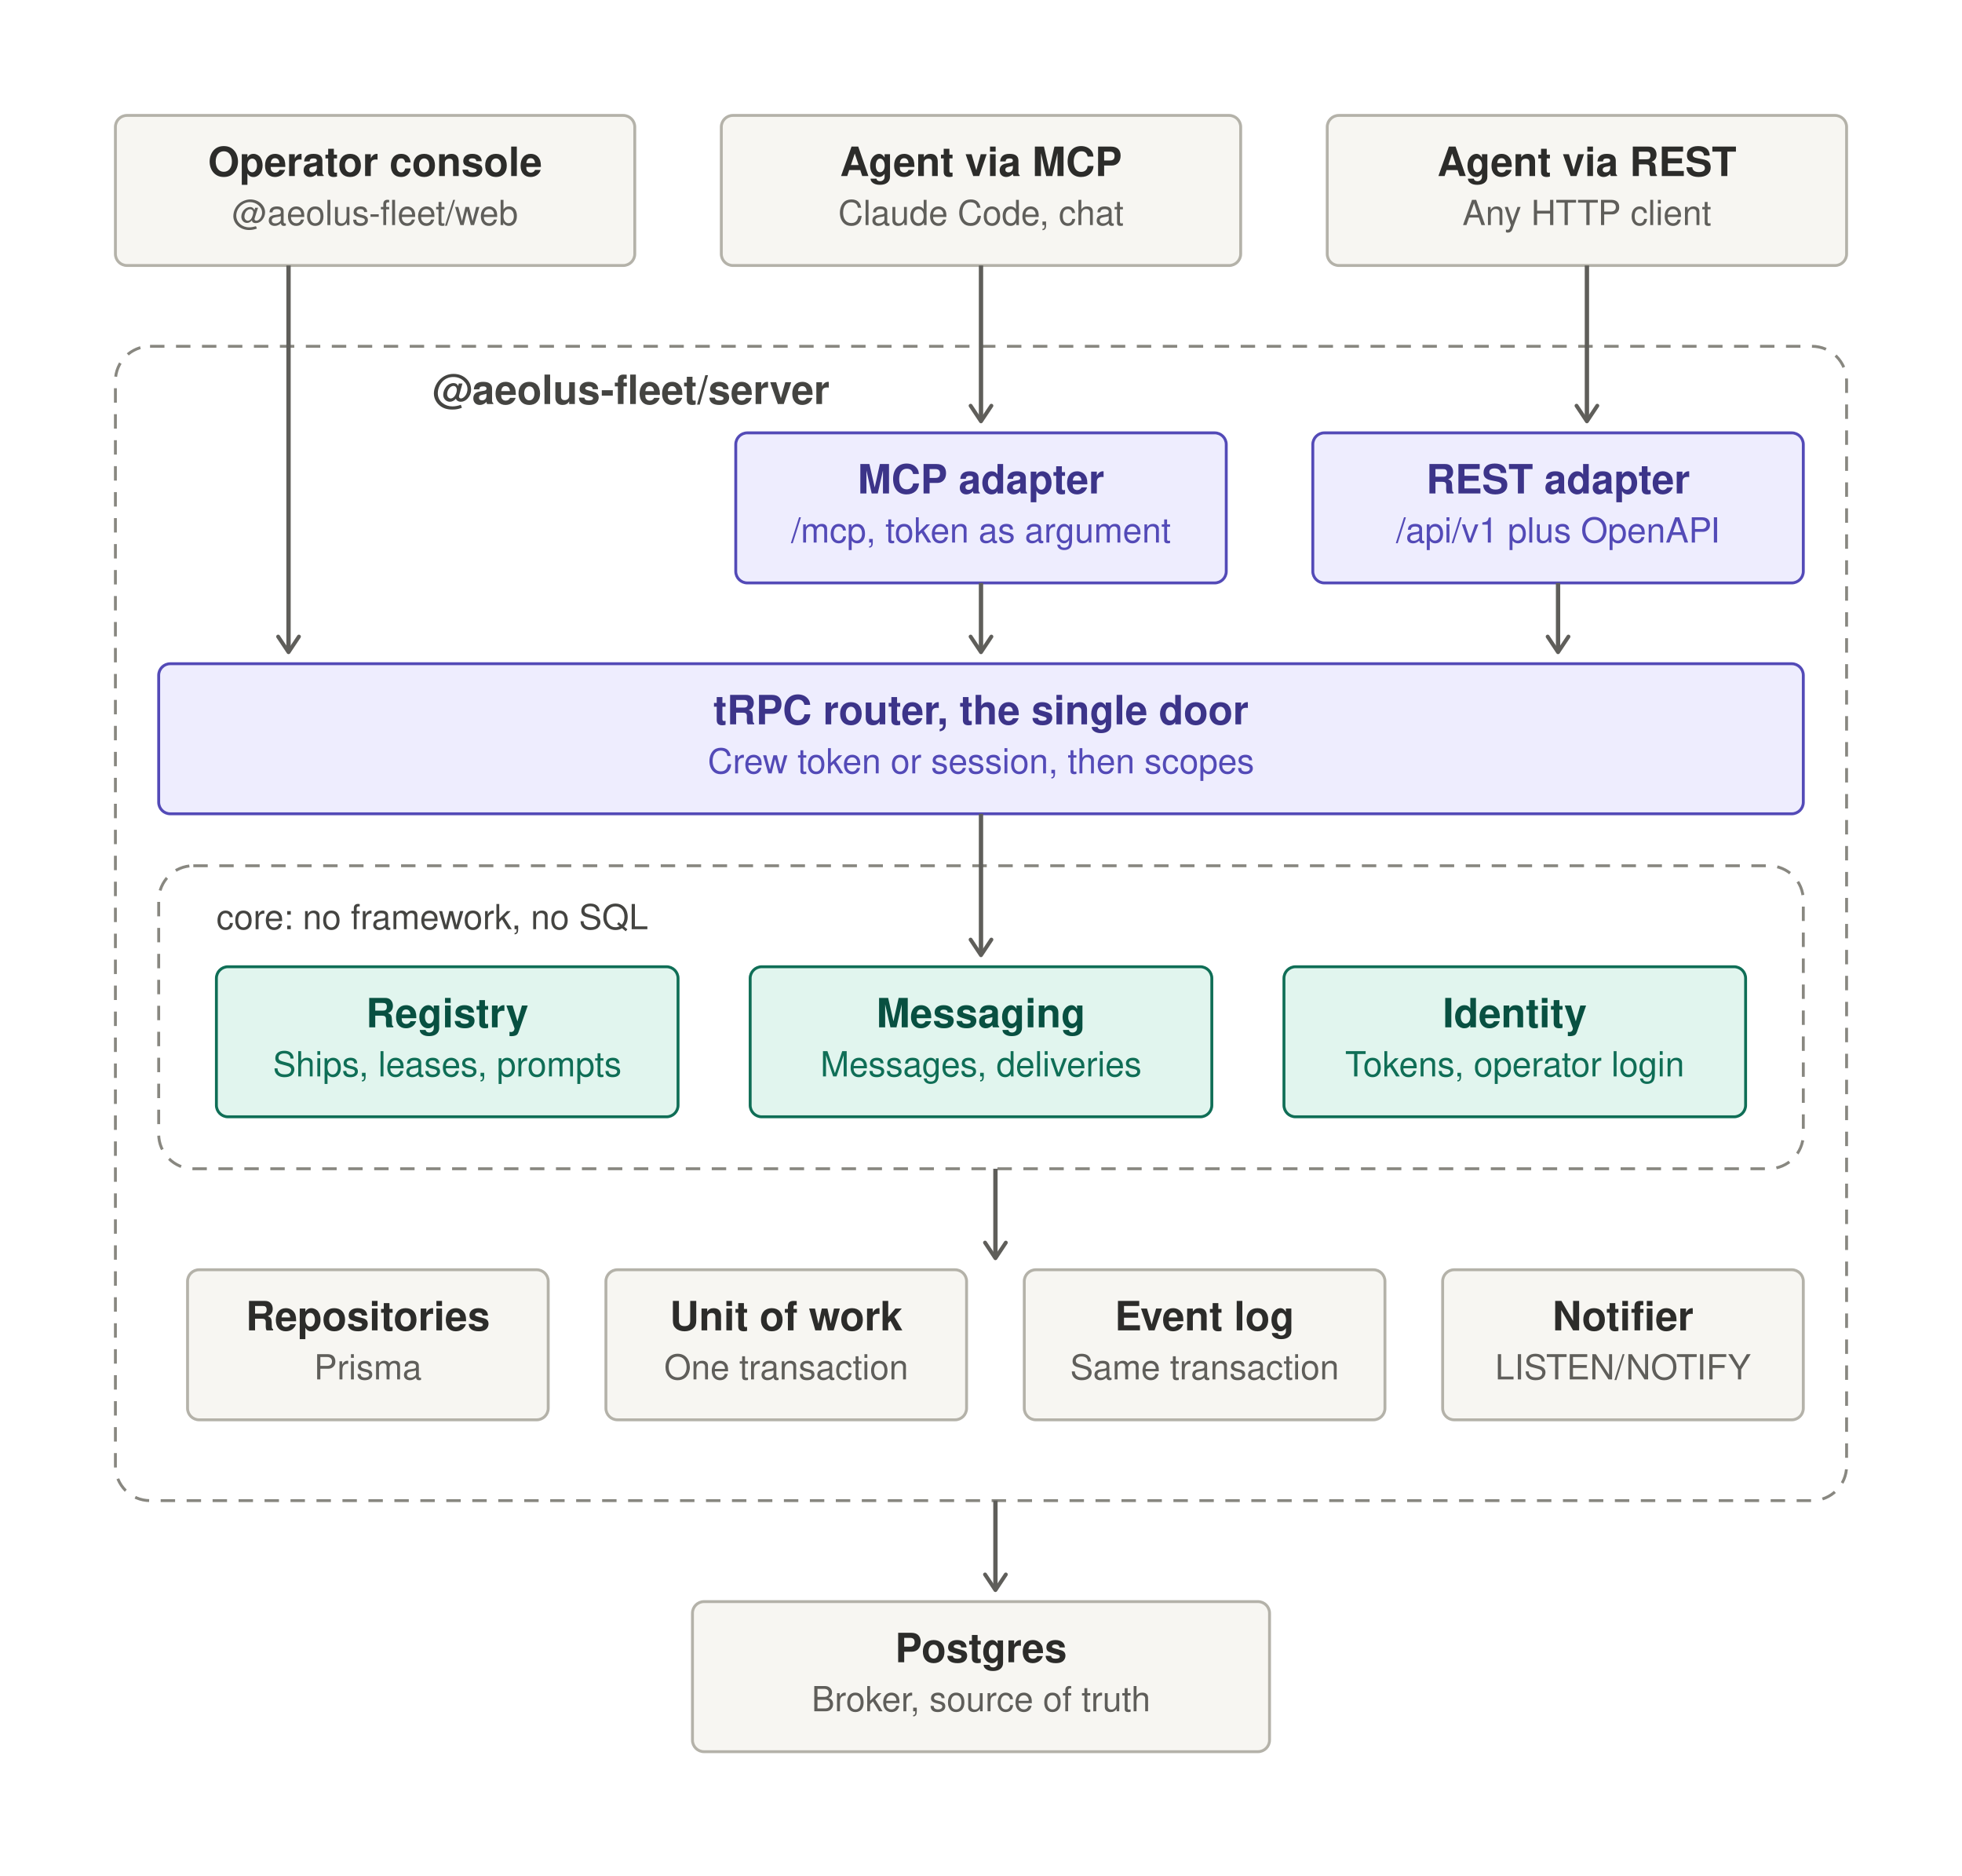
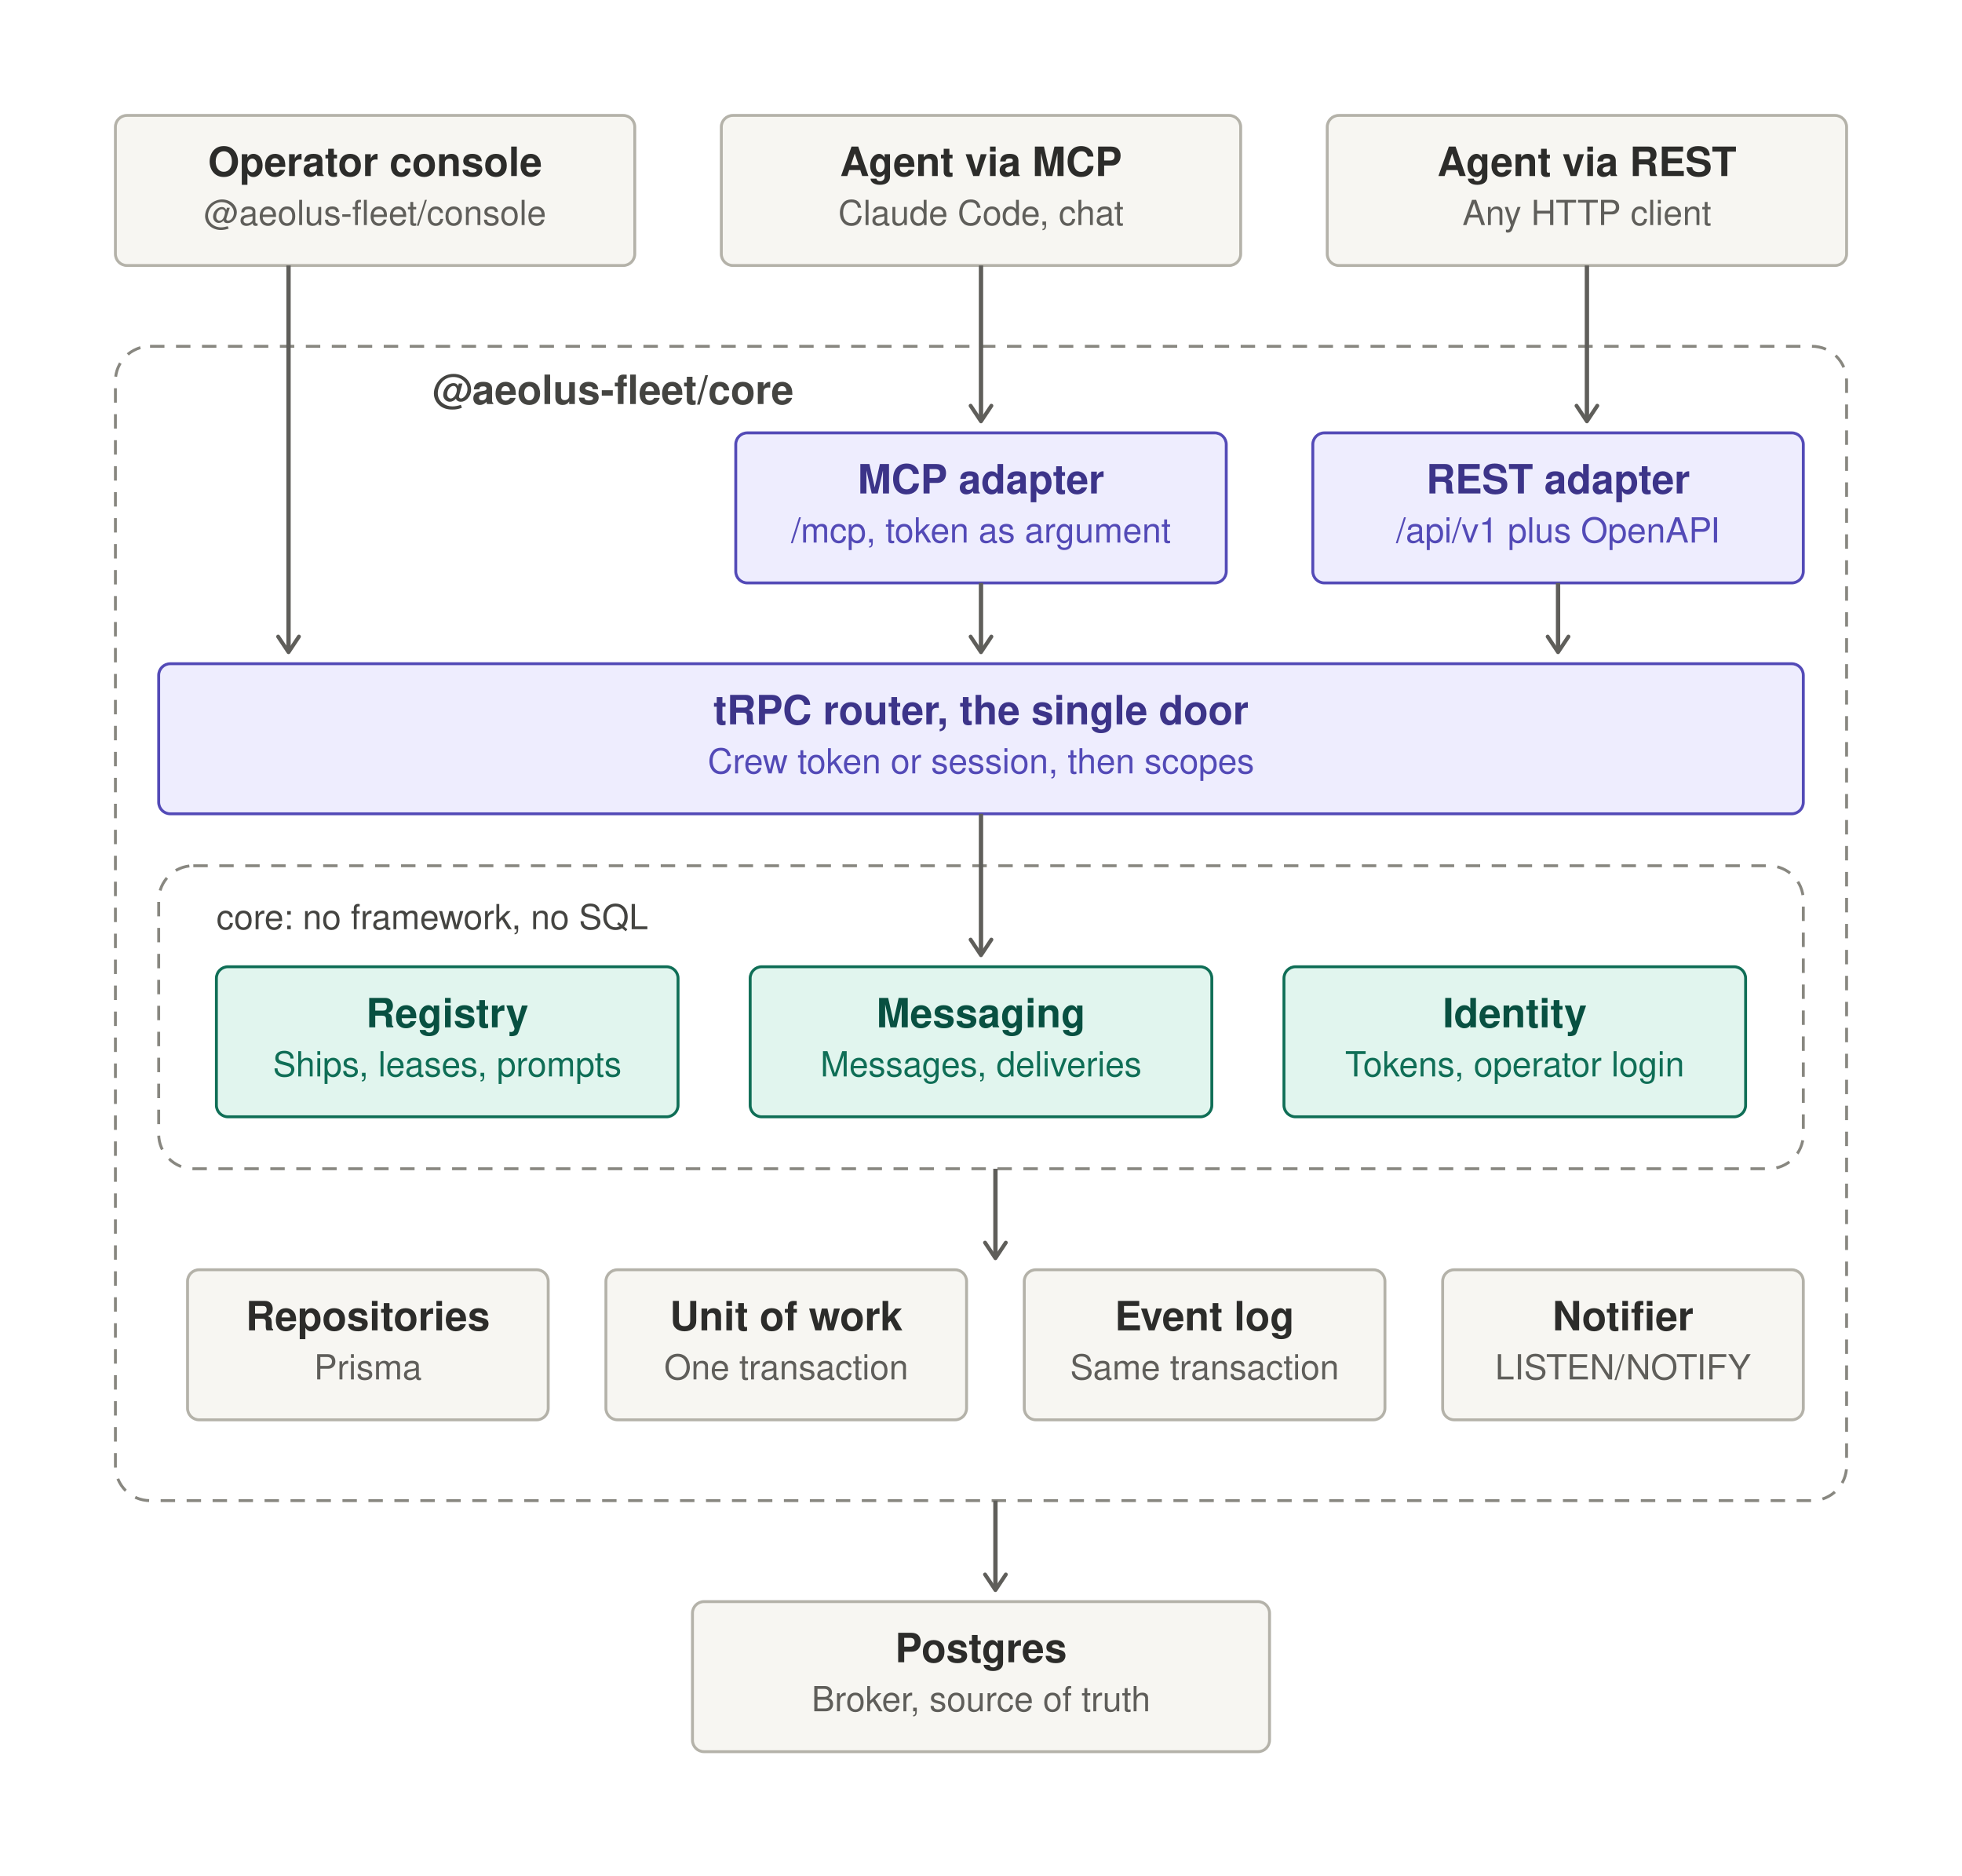
<svg xmlns="http://www.w3.org/2000/svg" width="680" height="650" viewBox="0 0 680 650" font-family="-apple-system, BlinkMacSystemFont, 'Segoe UI', Helvetica, Arial, sans-serif">
  <defs>
    <marker id="a" viewBox="0 0 10 10" refX="8" refY="5" markerWidth="6" markerHeight="6" orient="auto-start-reverse">
      <path d="M2 1L8 5L2 9" fill="none" stroke="#5F5E5A" stroke-width="1.5" stroke-linecap="round" stroke-linejoin="round" />
    </marker>
  </defs>
  <rect x="40" y="40" width="180" height="52" rx="4" fill="#F7F6F2" stroke="#B4B2A9" stroke-width="1" />
  <text x="130.0" y="61" text-anchor="middle" font-size="14" font-weight="600" fill="#2C2C2A">Operator console</text>
-   <text x="130.0" y="78" text-anchor="middle" font-size="12" fill="#5F5E5A">@aeolus-fleet/web</text>
+   <text x="130.0" y="78" text-anchor="middle" font-size="12" fill="#5F5E5A">@aeolus-fleet/console</text>
  <rect x="250" y="40" width="180" height="52" rx="4" fill="#F7F6F2" stroke="#B4B2A9" stroke-width="1" />
  <text x="340.0" y="61" text-anchor="middle" font-size="14" font-weight="600" fill="#2C2C2A">Agent via MCP</text>
  <text x="340.0" y="78" text-anchor="middle" font-size="12" fill="#5F5E5A">Claude Code, chat</text>
  <rect x="460" y="40" width="180" height="52" rx="4" fill="#F7F6F2" stroke="#B4B2A9" stroke-width="1" />
  <text x="550.0" y="61" text-anchor="middle" font-size="14" font-weight="600" fill="#2C2C2A">Agent via REST</text>
  <text x="550.0" y="78" text-anchor="middle" font-size="12" fill="#5F5E5A">Any HTTP client</text>
  <rect x="40" y="120" width="600" height="400" rx="12" fill="none" stroke="#888780" stroke-width="1" stroke-dasharray="5 4" />
-   <text x="150" y="140" font-size="14" font-weight="600" fill="#444441">@aeolus-fleet/server</text>
+   <text x="150" y="140" font-size="14" font-weight="600" fill="#444441">@aeolus-fleet/core</text>
  <rect x="255" y="150" width="170" height="52" rx="4" fill="#EEEDFE" stroke="#534AB7" stroke-width="1" />
  <text x="340.0" y="171" text-anchor="middle" font-size="14" font-weight="600" fill="#3C3489">MCP adapter</text>
  <text x="340.0" y="188" text-anchor="middle" font-size="12" fill="#534AB7">/mcp, token as argument</text>
  <rect x="455" y="150" width="170" height="52" rx="4" fill="#EEEDFE" stroke="#534AB7" stroke-width="1" />
  <text x="540.0" y="171" text-anchor="middle" font-size="14" font-weight="600" fill="#3C3489">REST adapter</text>
  <text x="540.0" y="188" text-anchor="middle" font-size="12" fill="#534AB7">/api/v1 plus OpenAPI</text>
  <rect x="55" y="230" width="570" height="52" rx="4" fill="#EEEDFE" stroke="#534AB7" stroke-width="1" />
  <text x="340.0" y="251" text-anchor="middle" font-size="14" font-weight="600" fill="#3C3489">tRPC router, the single door</text>
  <text x="340.0" y="268" text-anchor="middle" font-size="12" fill="#534AB7">Crew token or session, then scopes</text>
  <rect x="55" y="300" width="570" height="105" rx="12" fill="none" stroke="#888780" stroke-width="1" stroke-dasharray="5 4" />
  <text x="75" y="322" font-size="12" fill="#444441">core: no framework, no SQL</text>
  <rect x="75" y="335" width="160" height="52" rx="4" fill="#E1F5EE" stroke="#0F6E56" stroke-width="1" />
  <text x="155.0" y="356" text-anchor="middle" font-size="14" font-weight="600" fill="#085041">Registry</text>
  <text x="155.0" y="373" text-anchor="middle" font-size="12" fill="#0F6E56">Ships, leases, prompts</text>
  <rect x="260" y="335" width="160" height="52" rx="4" fill="#E1F5EE" stroke="#0F6E56" stroke-width="1" />
  <text x="340.0" y="356" text-anchor="middle" font-size="14" font-weight="600" fill="#085041">Messaging</text>
  <text x="340.0" y="373" text-anchor="middle" font-size="12" fill="#0F6E56">Messages, deliveries</text>
  <rect x="445" y="335" width="160" height="52" rx="4" fill="#E1F5EE" stroke="#0F6E56" stroke-width="1" />
  <text x="525.0" y="356" text-anchor="middle" font-size="14" font-weight="600" fill="#085041">Identity</text>
  <text x="525.0" y="373" text-anchor="middle" font-size="12" fill="#0F6E56">Tokens, operator login</text>
  <rect x="65" y="440" width="125" height="52" rx="4" fill="#F7F6F2" stroke="#B4B2A9" stroke-width="1" />
  <text x="127.5" y="461" text-anchor="middle" font-size="14" font-weight="600" fill="#2C2C2A">Repositories</text>
  <text x="127.5" y="478" text-anchor="middle" font-size="12" fill="#5F5E5A">Prisma</text>
  <rect x="210" y="440" width="125" height="52" rx="4" fill="#F7F6F2" stroke="#B4B2A9" stroke-width="1" />
  <text x="272.5" y="461" text-anchor="middle" font-size="14" font-weight="600" fill="#2C2C2A">Unit of work</text>
  <text x="272.5" y="478" text-anchor="middle" font-size="12" fill="#5F5E5A">One transaction</text>
  <rect x="355" y="440" width="125" height="52" rx="4" fill="#F7F6F2" stroke="#B4B2A9" stroke-width="1" />
  <text x="417.5" y="461" text-anchor="middle" font-size="14" font-weight="600" fill="#2C2C2A">Event log</text>
  <text x="417.5" y="478" text-anchor="middle" font-size="12" fill="#5F5E5A">Same transaction</text>
  <rect x="500" y="440" width="125" height="52" rx="4" fill="#F7F6F2" stroke="#B4B2A9" stroke-width="1" />
  <text x="562.5" y="461" text-anchor="middle" font-size="14" font-weight="600" fill="#2C2C2A">Notifier</text>
  <text x="562.5" y="478" text-anchor="middle" font-size="12" fill="#5F5E5A">LISTEN/NOTIFY</text>
  <rect x="240" y="555" width="200" height="52" rx="4" fill="#F7F6F2" stroke="#B4B2A9" stroke-width="1" />
  <text x="340.0" y="576" text-anchor="middle" font-size="14" font-weight="600" fill="#2C2C2A">Postgres</text>
  <text x="340.0" y="593" text-anchor="middle" font-size="12" fill="#5F5E5A">Broker, source of truth</text>
  <line x1="100" y1="92" x2="100" y2="226" stroke="#5F5E5A" stroke-width="1.5" marker-end="url(#a)" />
  <line x1="340" y1="92" x2="340" y2="146" stroke="#5F5E5A" stroke-width="1.5" marker-end="url(#a)" />
  <line x1="550" y1="92" x2="550" y2="146" stroke="#5F5E5A" stroke-width="1.5" marker-end="url(#a)" />
  <line x1="340" y1="202" x2="340" y2="226" stroke="#5F5E5A" stroke-width="1.5" marker-end="url(#a)" />
  <line x1="540" y1="202" x2="540" y2="226" stroke="#5F5E5A" stroke-width="1.5" marker-end="url(#a)" />
  <line x1="340" y1="282" x2="340" y2="331" stroke="#5F5E5A" stroke-width="1.5" marker-end="url(#a)" />
  <line x1="345" y1="405" x2="345" y2="436" stroke="#5F5E5A" stroke-width="1.5" marker-end="url(#a)" />
  <line x1="345" y1="520" x2="345" y2="551" stroke="#5F5E5A" stroke-width="1.5" marker-end="url(#a)" />
</svg>
